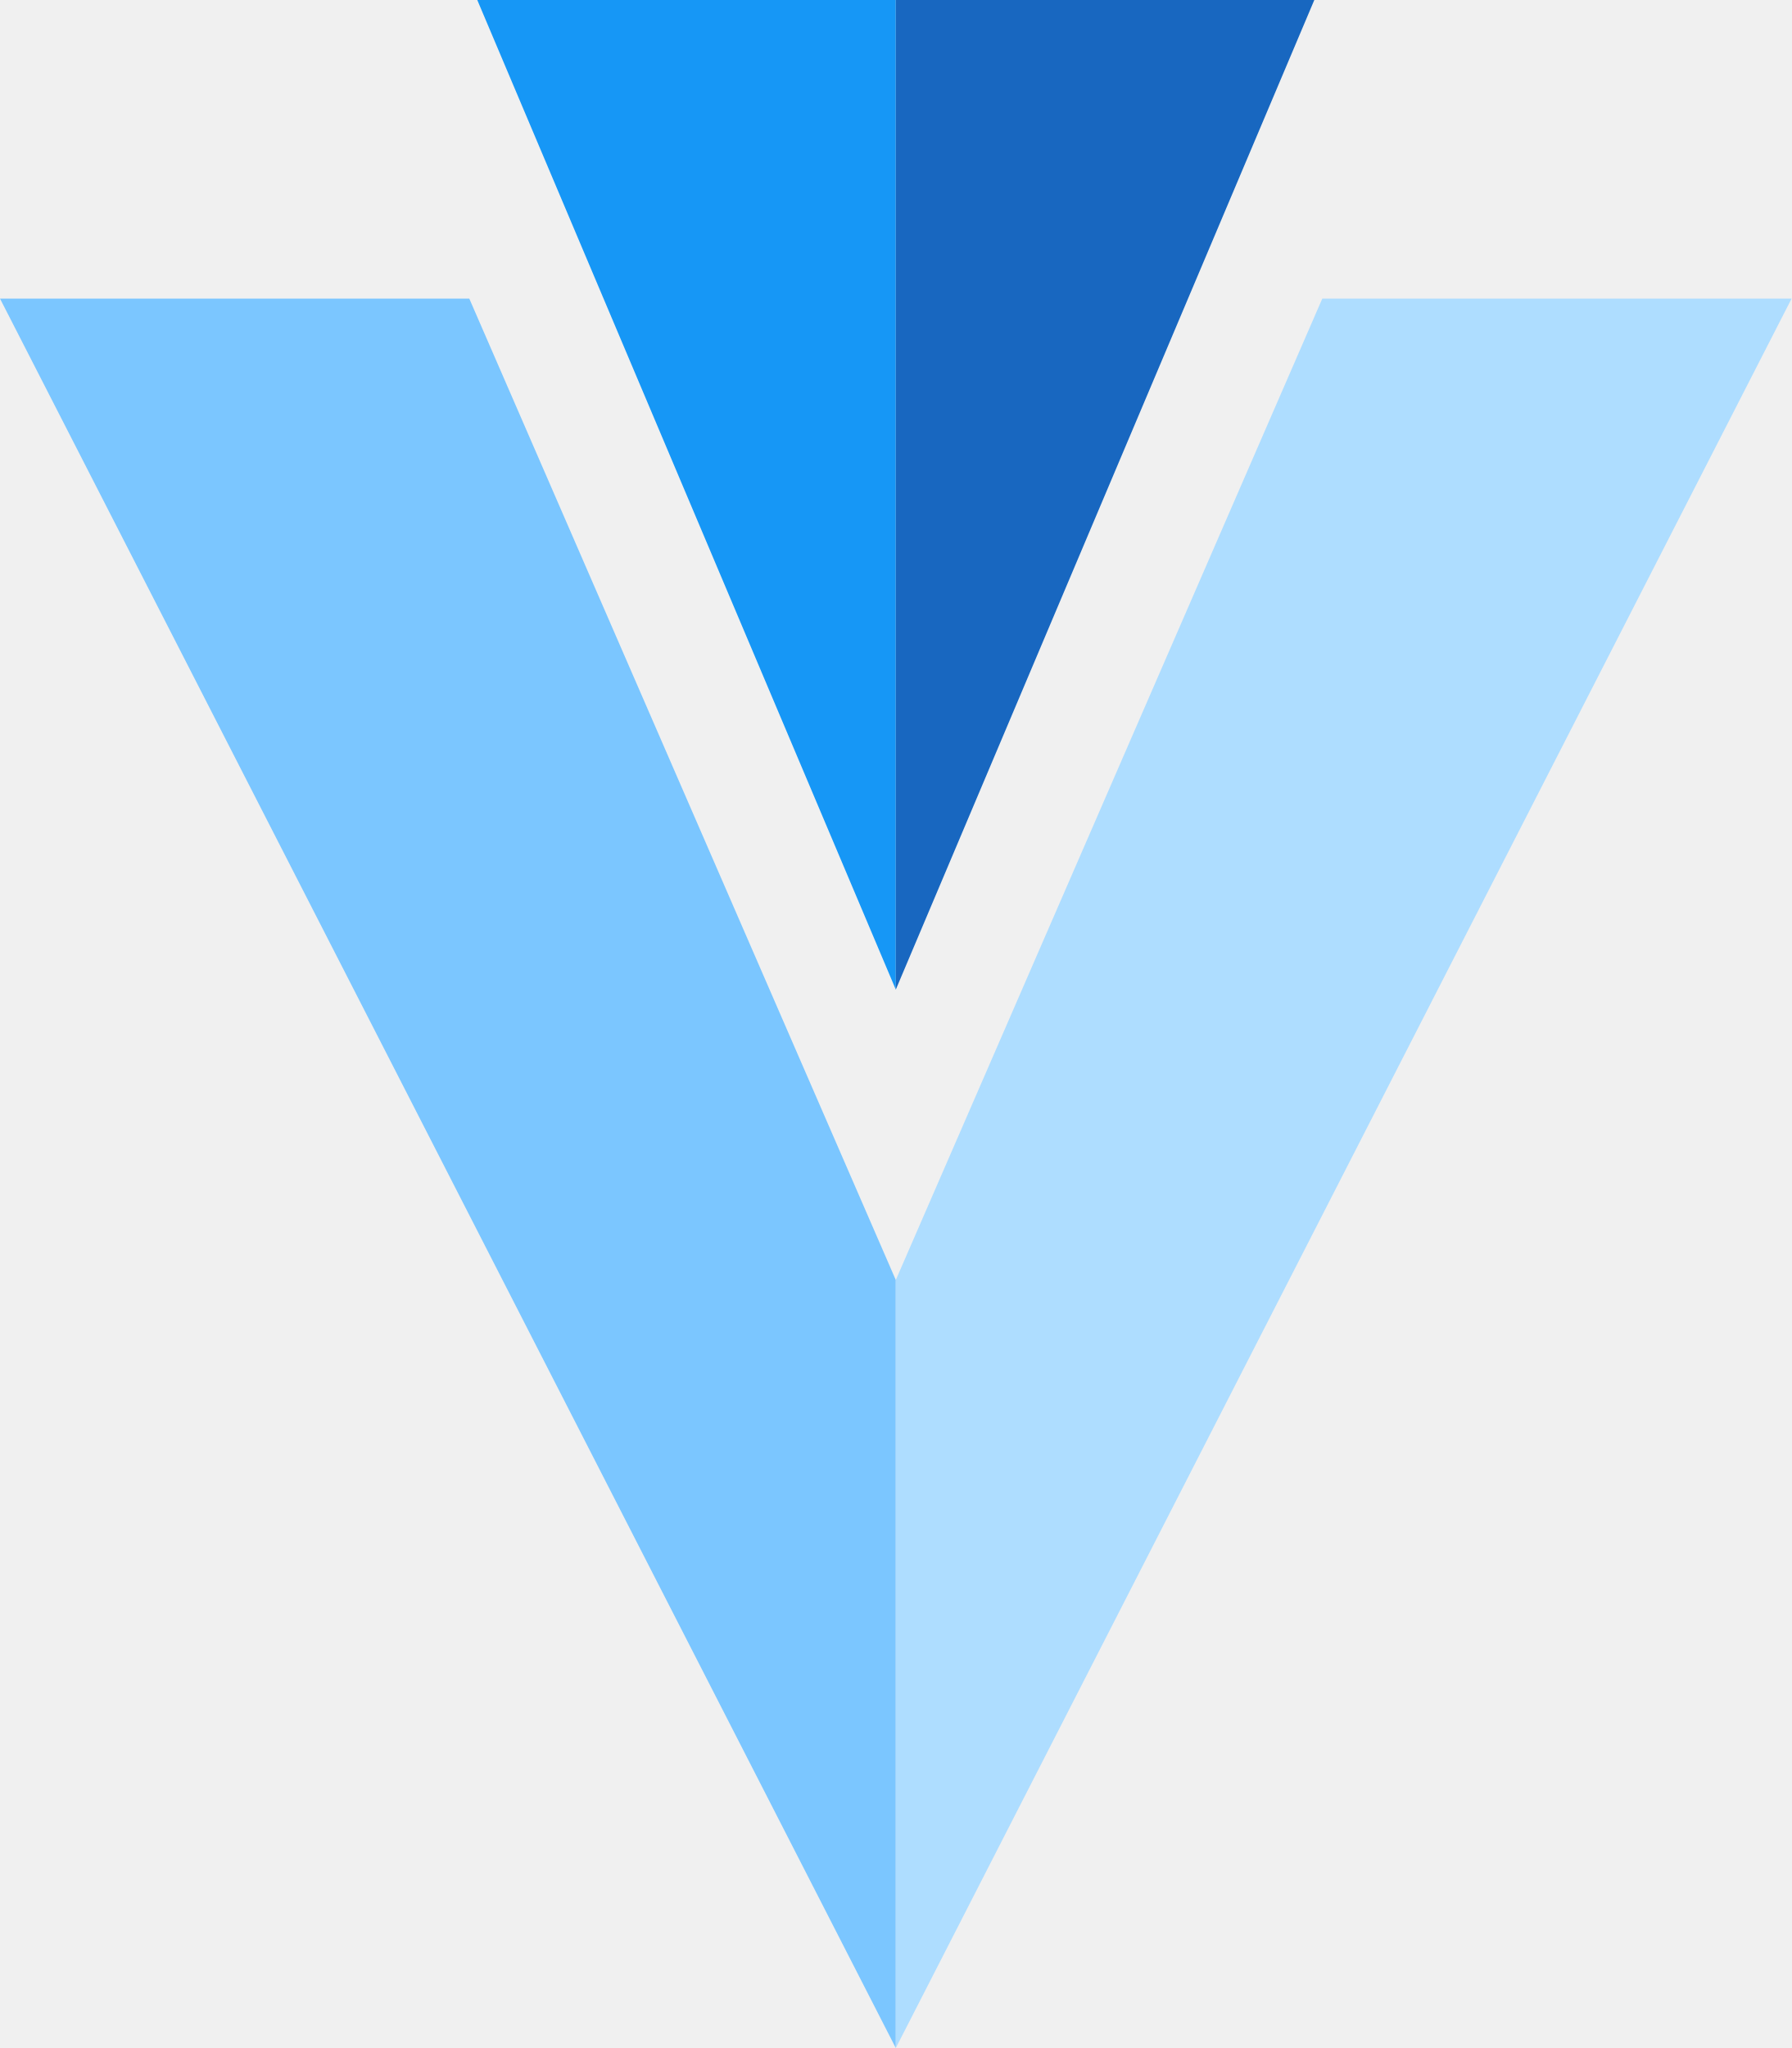
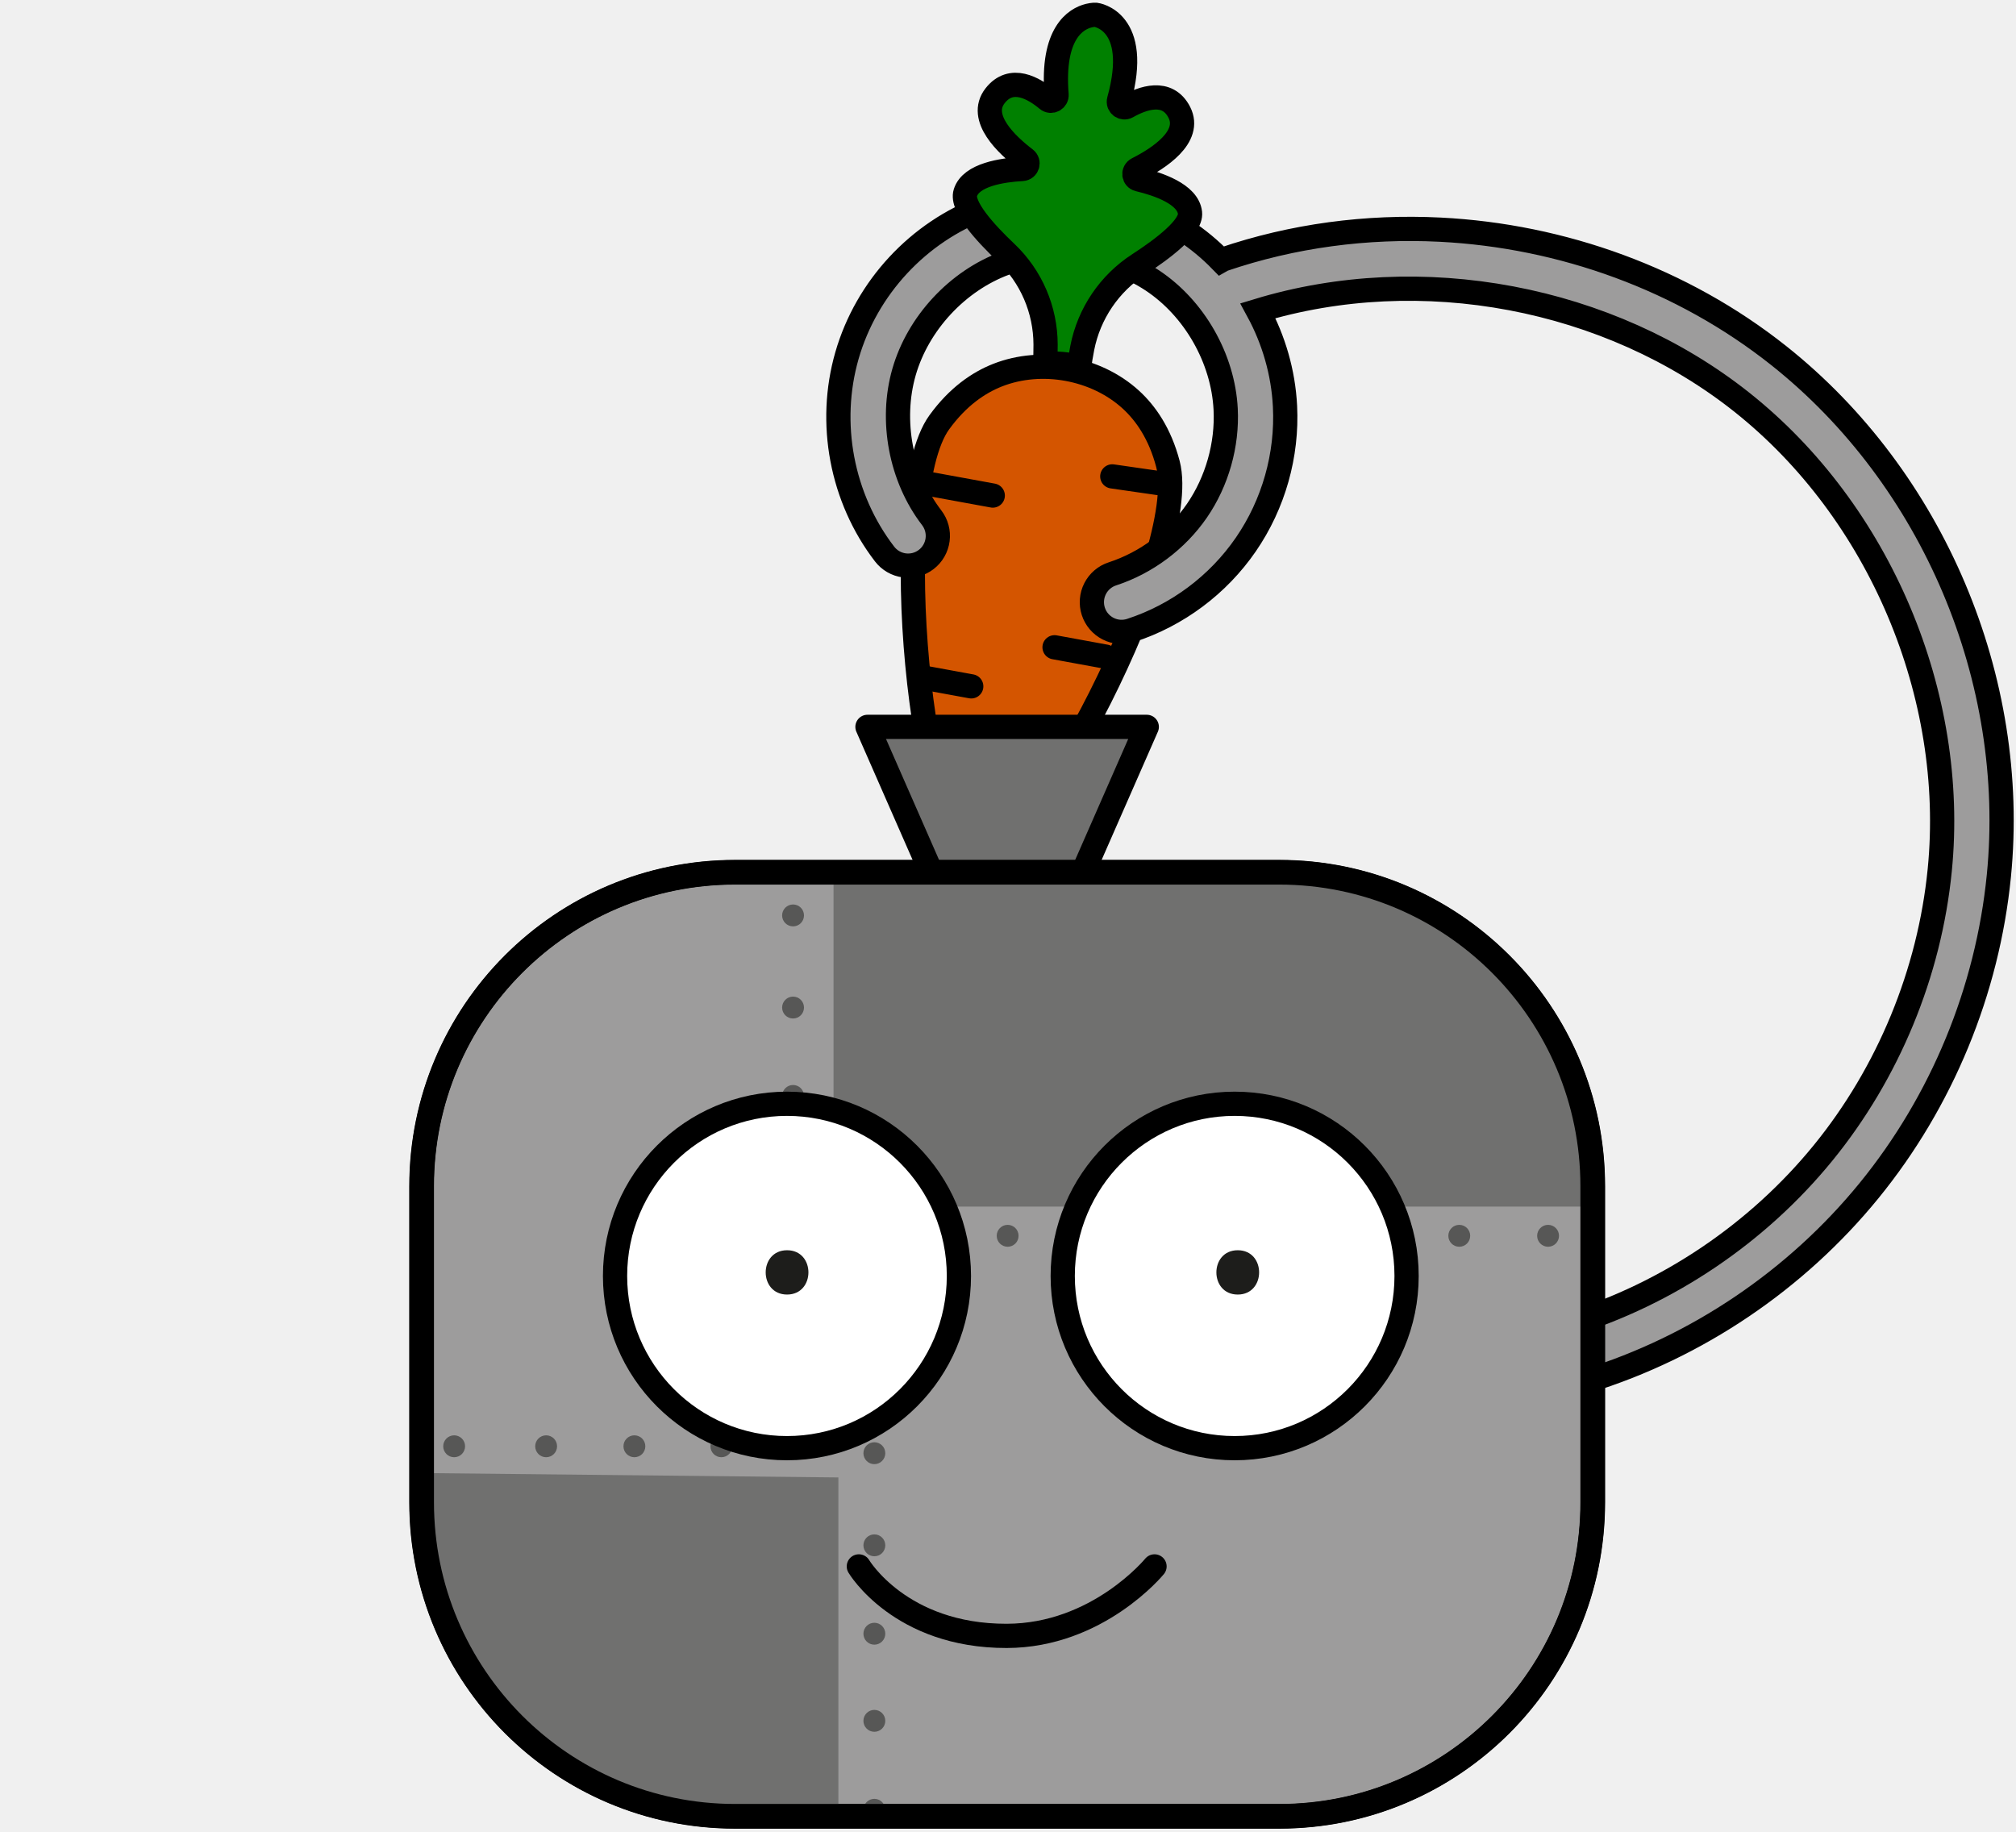
- <svg xmlns="http://www.w3.org/2000/svg" id="Layer_1" data-name="Layer 1" viewBox="0 0 87.5 100">
-   <defs>
-     <style>.cls-1{fill:#1697f6;}.cls-2{fill:#7bc6ff;}.cls-3{fill:#1867c0;}.cls-4{fill:#aeddff;}</style>
-   </defs>
-   <polyline class="cls-1" points="43.75 0 23.31 0 43.75 48.32" />
-   <polygon class="cls-2" points="43.75 62.5 43.75 100 0 14.58 22.92 14.58 43.75 62.5" />
-   <polyline class="cls-3" points="43.75 0 64.19 0 43.75 48.32" />
-   <polygon class="cls-4" points="64.58 14.58 87.5 14.58 43.75 100 43.75 62.5 64.58 14.58" />
+ <svg xmlns="http://www.w3.org/2000/svg" width="416" height="378" viewBox="0 0 416 378" fill="none">
+   <g id="logo">
+     <g id="logo_2">
+       <g id="complete-arm">
+         <g id="carrot-body">
+           <path id="body" d="M241 95.749C239.361 89.514 236.45 85.294 233.317 82.44C226.136 75.9 214.893 73.86 205.859 77.414C201.902 78.97 197.653 81.878 193.845 87.115C182.595 102.591 190.464 174.901 201.269 176.882C212.078 178.861 245.845 114.174 241 95.749Z" fill="#D45500" stroke="black" stroke-width="5" />
+           <path id="line04" d="M241.214 100L229.518 98.309" stroke="black" stroke-width="5" stroke-linecap="round" />
+           <path id="line03" d="M228.163 135.509L217.605 133.576" stroke="black" stroke-width="5" stroke-linecap="round" />
+           <path id="line02" d="M190.892 139.895L200.415 141.64" stroke="black" stroke-width="5" stroke-linecap="round" />
+           <path id="line01" d="M189.717 99.495L204.856 102.265" stroke="black" stroke-width="5" stroke-linecap="round" />
+         </g>
+         <path id="arm" d="M218.678 40.001C216.997 40.013 215.316 40.114 213.642 40.308C210.073 40.721 206.542 41.556 203.134 42.815C189.502 47.849 178.802 59.37 174.775 73.352C170.748 87.335 173.674 102.797 182.533 114.331C183.024 114.97 183.636 115.507 184.333 115.909C185.031 116.312 185.801 116.572 186.599 116.677C187.398 116.781 188.209 116.727 188.986 116.517C189.763 116.308 190.492 115.947 191.13 115.455C191.768 114.963 192.304 114.351 192.705 113.652C193.107 112.953 193.368 112.182 193.472 111.383C193.576 110.583 193.522 109.771 193.313 108.992C193.103 108.213 192.743 107.484 192.252 106.844C185.882 98.552 183.655 86.807 186.551 76.754C189.446 66.702 197.574 57.951 207.375 54.331C217.175 50.712 229.03 52.085 237.748 57.849C246.466 63.612 252.384 73.991 252.914 84.441C253.286 91.779 251.144 99.349 246.983 105.401C242.821 111.452 236.522 116.159 229.544 118.427C228.778 118.676 228.069 119.073 227.457 119.596C226.844 120.12 226.341 120.759 225.975 121.477C225.609 122.195 225.388 122.978 225.325 123.782C225.261 124.586 225.357 125.394 225.605 126.161C226.107 127.709 227.203 128.994 228.651 129.733C230.099 130.472 231.781 130.605 233.327 130.102C242.933 126.981 251.347 120.699 257.076 112.368C262.805 104.037 265.671 93.92 265.159 83.817C264.807 76.88 262.844 70.143 259.573 64.122C293.146 53.919 331.968 61.18 359.458 83.026C387.837 105.578 403.844 143.443 400.266 179.55C398.162 200.78 389.646 221.423 376.173 237.948C362.701 254.473 344.208 266.958 323.861 273.266C322.308 273.747 321.01 274.827 320.252 276.267C319.494 277.707 319.338 279.389 319.818 280.944C320.055 281.715 320.442 282.432 320.956 283.053C321.469 283.674 322.1 284.187 322.813 284.564C323.525 284.94 324.304 285.173 325.106 285.248C325.907 285.323 326.716 285.238 327.485 285C350.183 277.963 370.641 264.146 385.669 245.713C400.696 227.28 410.117 204.441 412.463 180.759C416.475 140.278 398.893 98.691 367.076 73.407C347.19 57.604 322.373 48.668 297.173 47.395C282.053 46.631 266.793 48.627 252.376 53.546C252.23 53.616 252.088 53.691 251.948 53.772C249.701 51.469 247.208 49.393 244.498 47.601C236.824 42.528 227.757 39.941 218.678 40.001V40.001Z" fill="#9D9C9C" stroke="black" stroke-width="5" stroke-linecap="round" />
+         <path id="carrot-head" d="M218.021 19.533C217.001 6.768 222.058 3.881 224.65 3.235C225.514 3.02 226.104 3.054 226.104 3.054C226.104 3.054 235.489 4.197 230.914 20.686C230.639 21.682 231.696 22.515 232.604 22.001C235.748 20.22 240.881 18.348 243.351 23.18C245.945 28.262 239.072 32.69 234.733 34.881C233.763 35.372 233.909 36.768 234.961 37.019C238.986 37.975 245.127 40.059 245.559 43.925C245.884 46.849 239.972 51.333 234.978 54.569C228.908 58.501 224.713 64.734 223.331 71.769C223.056 73.189 222.84 74.51 222.68 75.619C222.679 75.625 222.675 75.629 222.674 75.636L221.618 75.442C220.019 75.148 218.395 75.002 216.769 75.006L215.668 75.009C215.669 75.002 215.665 74.996 215.665 74.989C215.719 73.873 215.759 72.539 215.755 71.091C215.737 63.934 212.802 57.062 207.581 52.12C203.29 48.054 198.329 42.599 199.206 39.782C200.367 36.055 206.796 35.097 210.933 34.871C212.016 34.811 212.424 33.464 211.569 32.81C207.72 29.883 201.808 24.312 205.322 19.782C208.67 15.469 213.36 18.217 216.113 20.528C216.908 21.194 218.102 20.563 218.021 19.533Z" fill="#008000" stroke="black" stroke-width="5" />
+       </g>
+       <g id="main-body">
+         <path id="head" d="M179 150H236.635L223.395 180.18H192.241L179 150Z" fill="#70706F" stroke="black" stroke-width="5" stroke-linecap="round" stroke-linejoin="round" />
+         <path id="background" d="M263.968 374.823H151.695C115.964 374.823 87 345.811 87 310.023V244.8C87 209.012 115.964 180 151.695 180H263.968C299.698 180 328.663 209.012 328.663 244.8V310.023C328.663 345.811 299.698 374.823 263.968 374.823Z" fill="#9D9C9C" stroke="black" stroke-width="5" />
+         <g id="accent">
+           <path id="accent-shape2" d="M173 304.893V373.006H151.727C117.083 373.006 89 345.969 89 312.617V304.006L173 304.893Z" fill="#70706F" />
+           <path id="accent-shape1" d="M172 249.006V182.006H264.265C298.913 182.006 327 209.131 327 242.591V249.006H172Z" fill="#70706F" />
+           <g id="screws">
+             <g id="screw15">
+               <path id="path58-7-9" d="M95.97 298.461C95.97 299.709 94.96 300.721 93.714 300.721C92.468 300.721 91.458 299.709 91.458 298.461C91.458 297.213 92.468 296.201 93.714 296.201C94.96 296.201 95.97 297.213 95.97 298.461Z" fill="#575756" />
+             </g>
+             <g id="screw14">
+               <path id="path62-3-1" d="M114.951 298.461C114.951 299.709 113.941 300.721 112.694 300.721C111.448 300.721 110.438 299.709 110.438 298.461C110.438 297.213 111.448 296.201 112.694 296.201C113.941 296.201 114.951 297.213 114.951 298.461Z" fill="#575756" />
+             </g>
+             <g id="screw13">
+               <path id="path66-5-9" d="M133.163 298.461C133.163 299.709 132.153 300.721 130.907 300.721C129.66 300.721 128.651 299.709 128.651 298.461C128.651 297.213 129.66 296.201 130.907 296.201C132.153 296.201 133.163 297.213 133.163 298.461Z" fill="#575756" />
+             </g>
+             <g id="screw12">
+               <path id="path70-6-5" d="M151.112 298.461C151.112 299.709 150.102 300.721 148.856 300.721C147.61 300.721 146.6 299.709 146.6 298.461C146.6 297.213 147.61 296.201 148.856 296.201C150.102 296.201 151.112 297.213 151.112 298.461Z" fill="#575756" />
+             </g>
+             <g id="screw11">
+               <path id="path98-1-2" d="M303.374 255.026C303.374 256.274 302.365 257.286 301.118 257.286C299.872 257.286 298.862 256.274 298.862 255.026C298.862 253.778 299.872 252.766 301.118 252.766C302.365 252.766 303.374 253.778 303.374 255.026Z" fill="#575756" />
+             </g>
+             <g id="screw10">
+               <path id="path102-2-3" d="M321.7 255.026C321.7 256.274 320.689 257.286 319.444 257.286C318.197 257.286 317.187 256.274 317.187 255.026C317.187 253.778 318.197 252.766 319.444 252.766C320.689 252.766 321.7 253.778 321.7 255.026Z" fill="#575756" />
+             </g>
+             <g id="screw09">
+               <path id="path110-1-7" d="M210.182 255.026C210.182 256.274 209.172 257.286 207.925 257.286C206.68 257.286 205.669 256.274 205.669 255.026C205.669 253.778 206.68 252.766 207.925 252.766C209.172 252.766 210.182 253.778 210.182 255.026Z" fill="#575756" />
+             </g>
+             <g id="screw08">
+               <path id="path118-2-2" d="M180.422 302.15C179.177 302.15 178.166 301.139 178.166 299.89C178.166 298.641 179.177 297.63 180.422 297.63C181.669 297.63 182.679 298.641 182.679 299.89C182.679 301.139 181.669 302.15 180.422 302.15Z" fill="#575756" />
+             </g>
+             <g id="screw07">
+               <path id="path122-1-4" d="M180.422 321.161C179.177 321.161 178.166 320.149 178.166 318.901C178.166 317.653 179.177 316.642 180.422 316.642C181.669 316.642 182.679 317.653 182.679 318.901C182.679 320.149 181.669 321.161 180.422 321.161Z" fill="#575756" />
+             </g>
+             <g id="screw06">
+               <path id="path126-7-7" d="M180.422 339.403C179.177 339.403 178.166 338.391 178.166 337.144C178.166 335.895 179.177 334.883 180.422 334.883C181.669 334.883 182.679 335.895 182.679 337.144C182.679 338.391 181.669 339.403 180.422 339.403Z" fill="#575756" />
+             </g>
+             <g id="screw05">
+               <path id="path130-6-6" d="M180.422 357.382C179.177 357.382 178.166 356.37 178.166 355.122C178.166 353.874 179.177 352.862 180.422 352.862C181.669 352.862 182.679 353.874 182.679 355.122C182.679 356.37 181.669 357.382 180.422 357.382Z" fill="#575756" />
+             </g>
+             <g id="screw04">
+               <path id="path134-1-9" d="M180.422 375.737C179.177 375.737 178.166 374.726 178.166 373.478C178.166 372.229 179.177 371.218 180.422 371.218C181.669 371.218 182.679 372.229 182.679 373.478C182.679 374.726 181.669 375.737 180.422 375.737Z" fill="#575756" />
+             </g>
+             <g id="screw03">
+               <path id="path138-5-5" d="M163.648 191.171C162.402 191.171 161.391 190.16 161.391 188.911C161.391 187.663 162.402 186.651 163.648 186.651C164.894 186.651 165.904 187.663 165.904 188.911C165.904 190.16 164.894 191.171 163.648 191.171Z" fill="#575756" />
+             </g>
+             <g id="screw02">
+               <path id="path142-1-5" d="M163.648 210.183C162.402 210.183 161.391 209.171 161.391 207.923C161.391 206.675 162.402 205.663 163.648 205.663C164.894 205.663 165.904 206.675 165.904 207.923C165.904 209.171 164.894 210.183 163.648 210.183Z" fill="#575756" />
+             </g>
+             <g id="screw01">
+               <path id="path146-7-5" d="M163.648 228.425C162.402 228.425 161.391 227.413 161.391 226.165C161.391 224.916 162.402 223.905 163.648 223.905C164.894 223.905 165.904 224.916 165.904 226.165C165.904 227.413 164.894 228.425 163.648 228.425Z" fill="#575756" />
+             </g>
+           </g>
+         </g>
+         <g id="face">
+           <g id="left-eye">
+             <path id="eye" d="M197.87 263.316C197.87 282.942 181.986 298.851 162.392 298.851C142.799 298.851 126.915 282.942 126.915 263.316C126.915 243.69 142.799 227.78 162.392 227.78C181.986 227.78 197.87 243.69 197.87 263.316Z" fill="white" stroke="black" stroke-width="5" />
+             <path id="pupil" d="M162.41 267.149C168.283 267.149 168.294 258.005 162.41 258.005C156.535 258.005 156.525 267.149 162.41 267.149Z" fill="#1D1D1B" />
+           </g>
+           <g id="right-eye">
+             <path id="eye_2" d="M290.248 263.316C290.248 282.942 274.363 298.851 254.769 298.851C235.176 298.851 219.292 282.942 219.292 263.316C219.292 243.69 235.176 227.78 254.769 227.78C274.363 227.78 290.248 243.69 290.248 263.316Z" fill="white" stroke="black" stroke-width="5" />
+             <path id="pupil_2" d="M255.409 267.15C261.284 267.15 261.294 258.005 255.409 258.005C249.535 258.005 249.525 267.15 255.409 267.15Z" fill="#1D1D1B" />
+           </g>
+           <path id="mouth" d="M177.221 323.25C177.221 323.25 185.746 337.63 207.728 337.59C226.557 337.557 238.235 323.25 238.235 323.25" stroke="black" stroke-width="5" stroke-linecap="round" />
+         </g>
+         <path id="line-overlay" d="M263.968 374.823H151.695C115.964 374.823 87 345.811 87 310.023V244.8C87 209.012 115.964 180 151.695 180H263.968C299.698 180 328.663 209.012 328.663 244.8V310.023C328.663 345.811 299.698 374.823 263.968 374.823Z" stroke="black" stroke-width="5.098" />
+       </g>
+     </g>
+   </g>
</svg>
